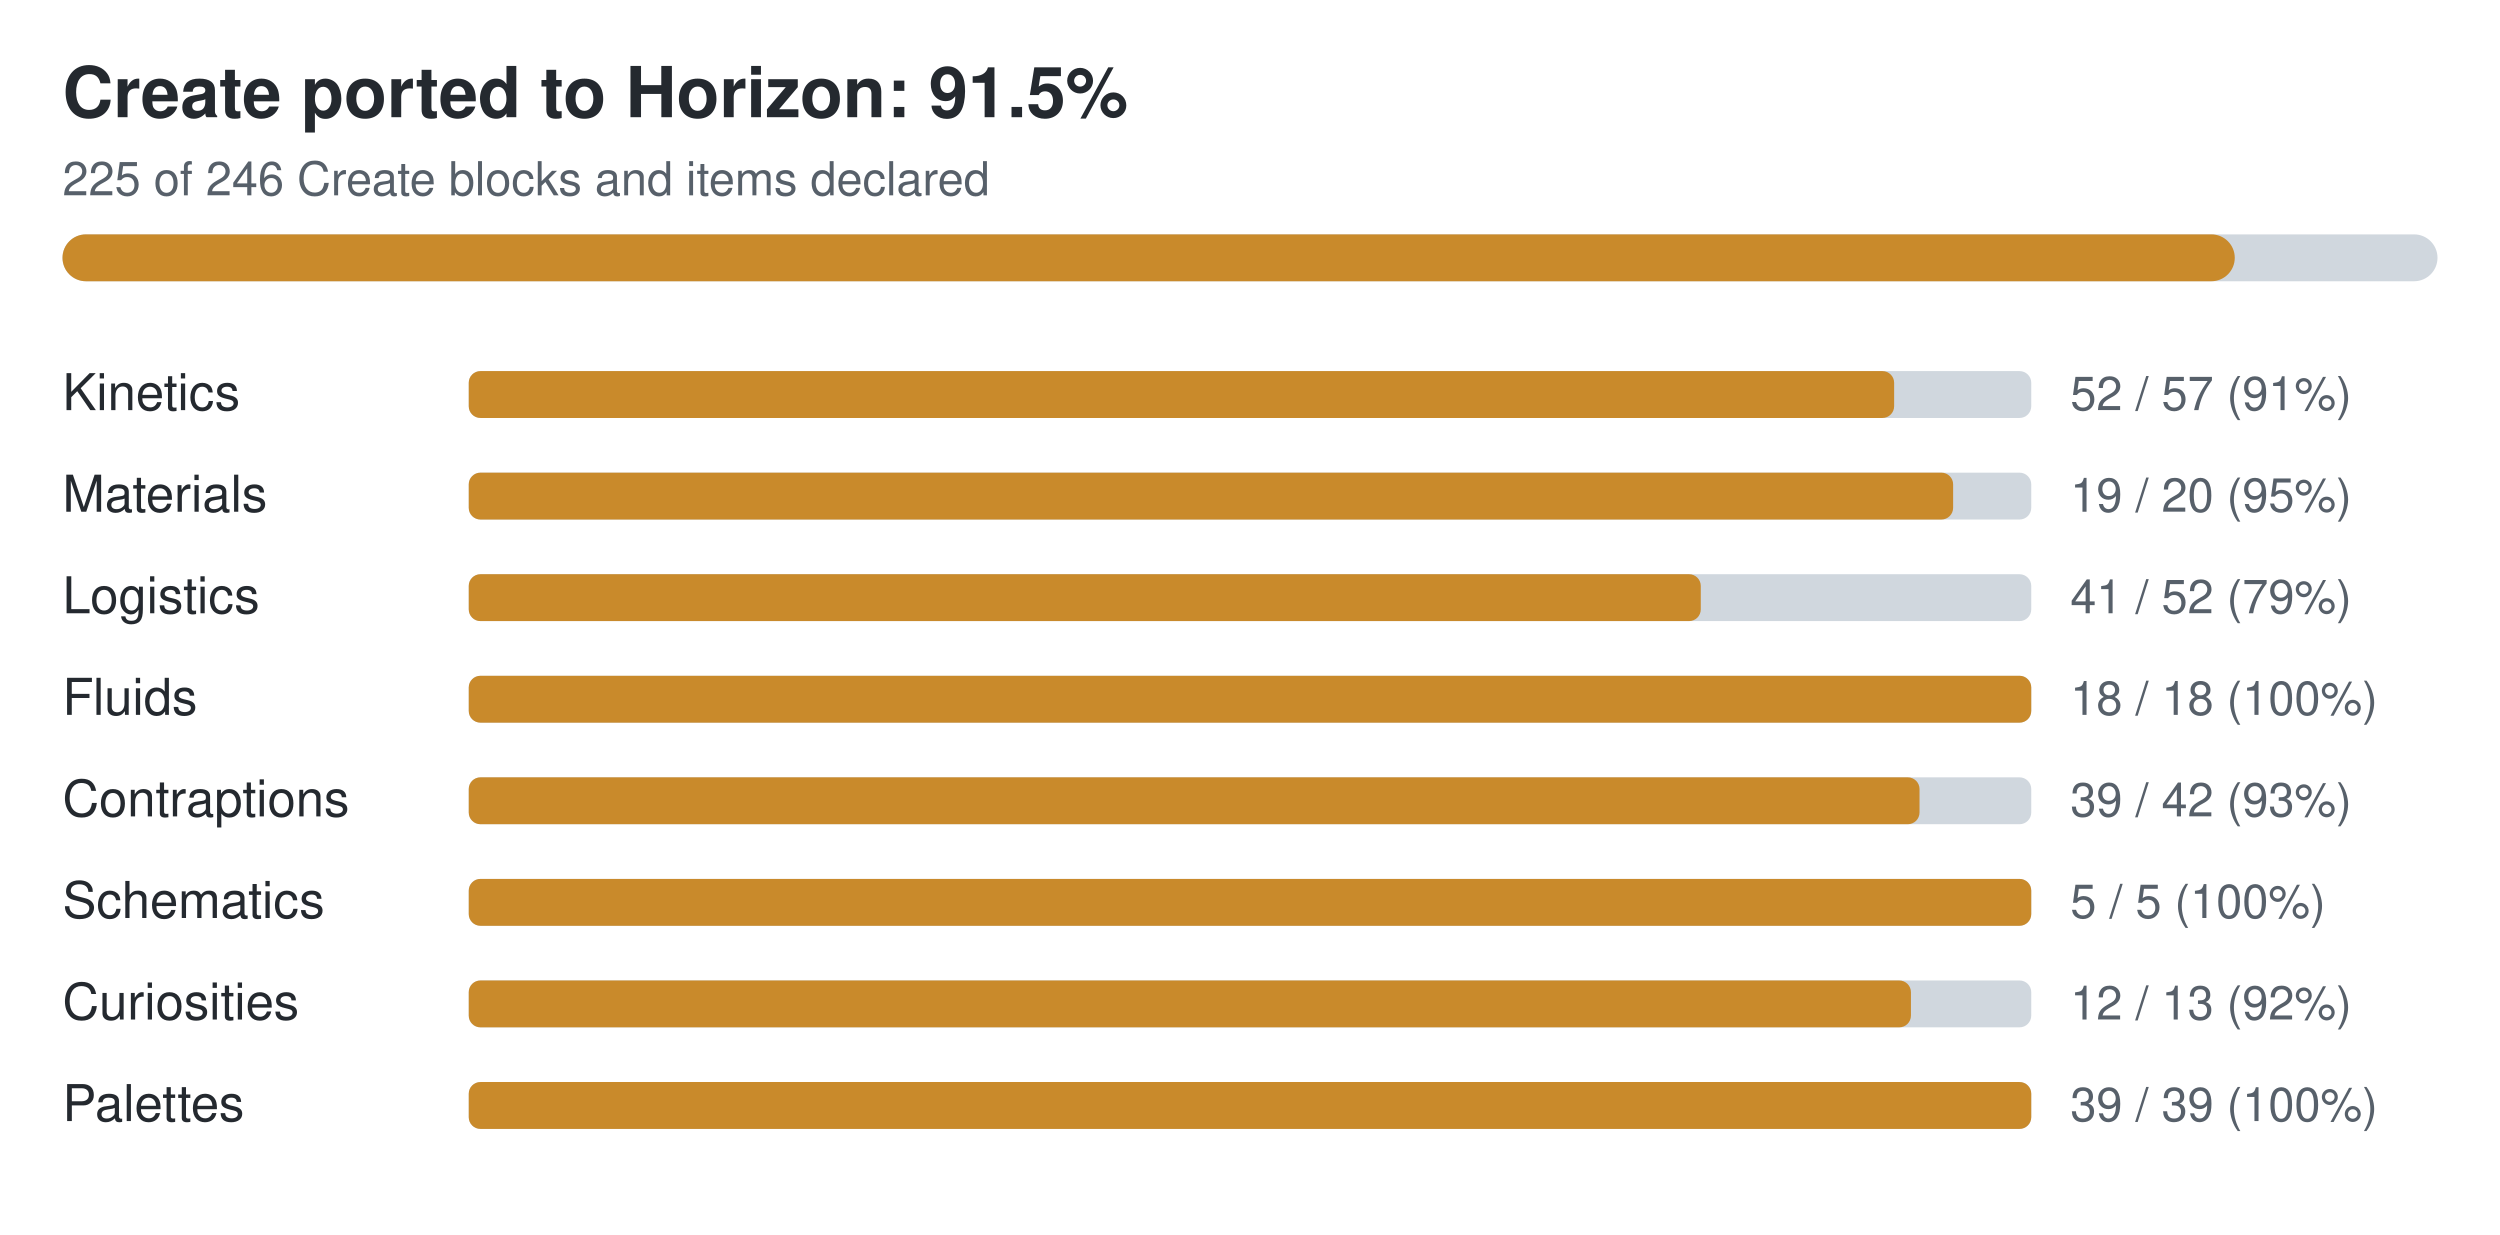
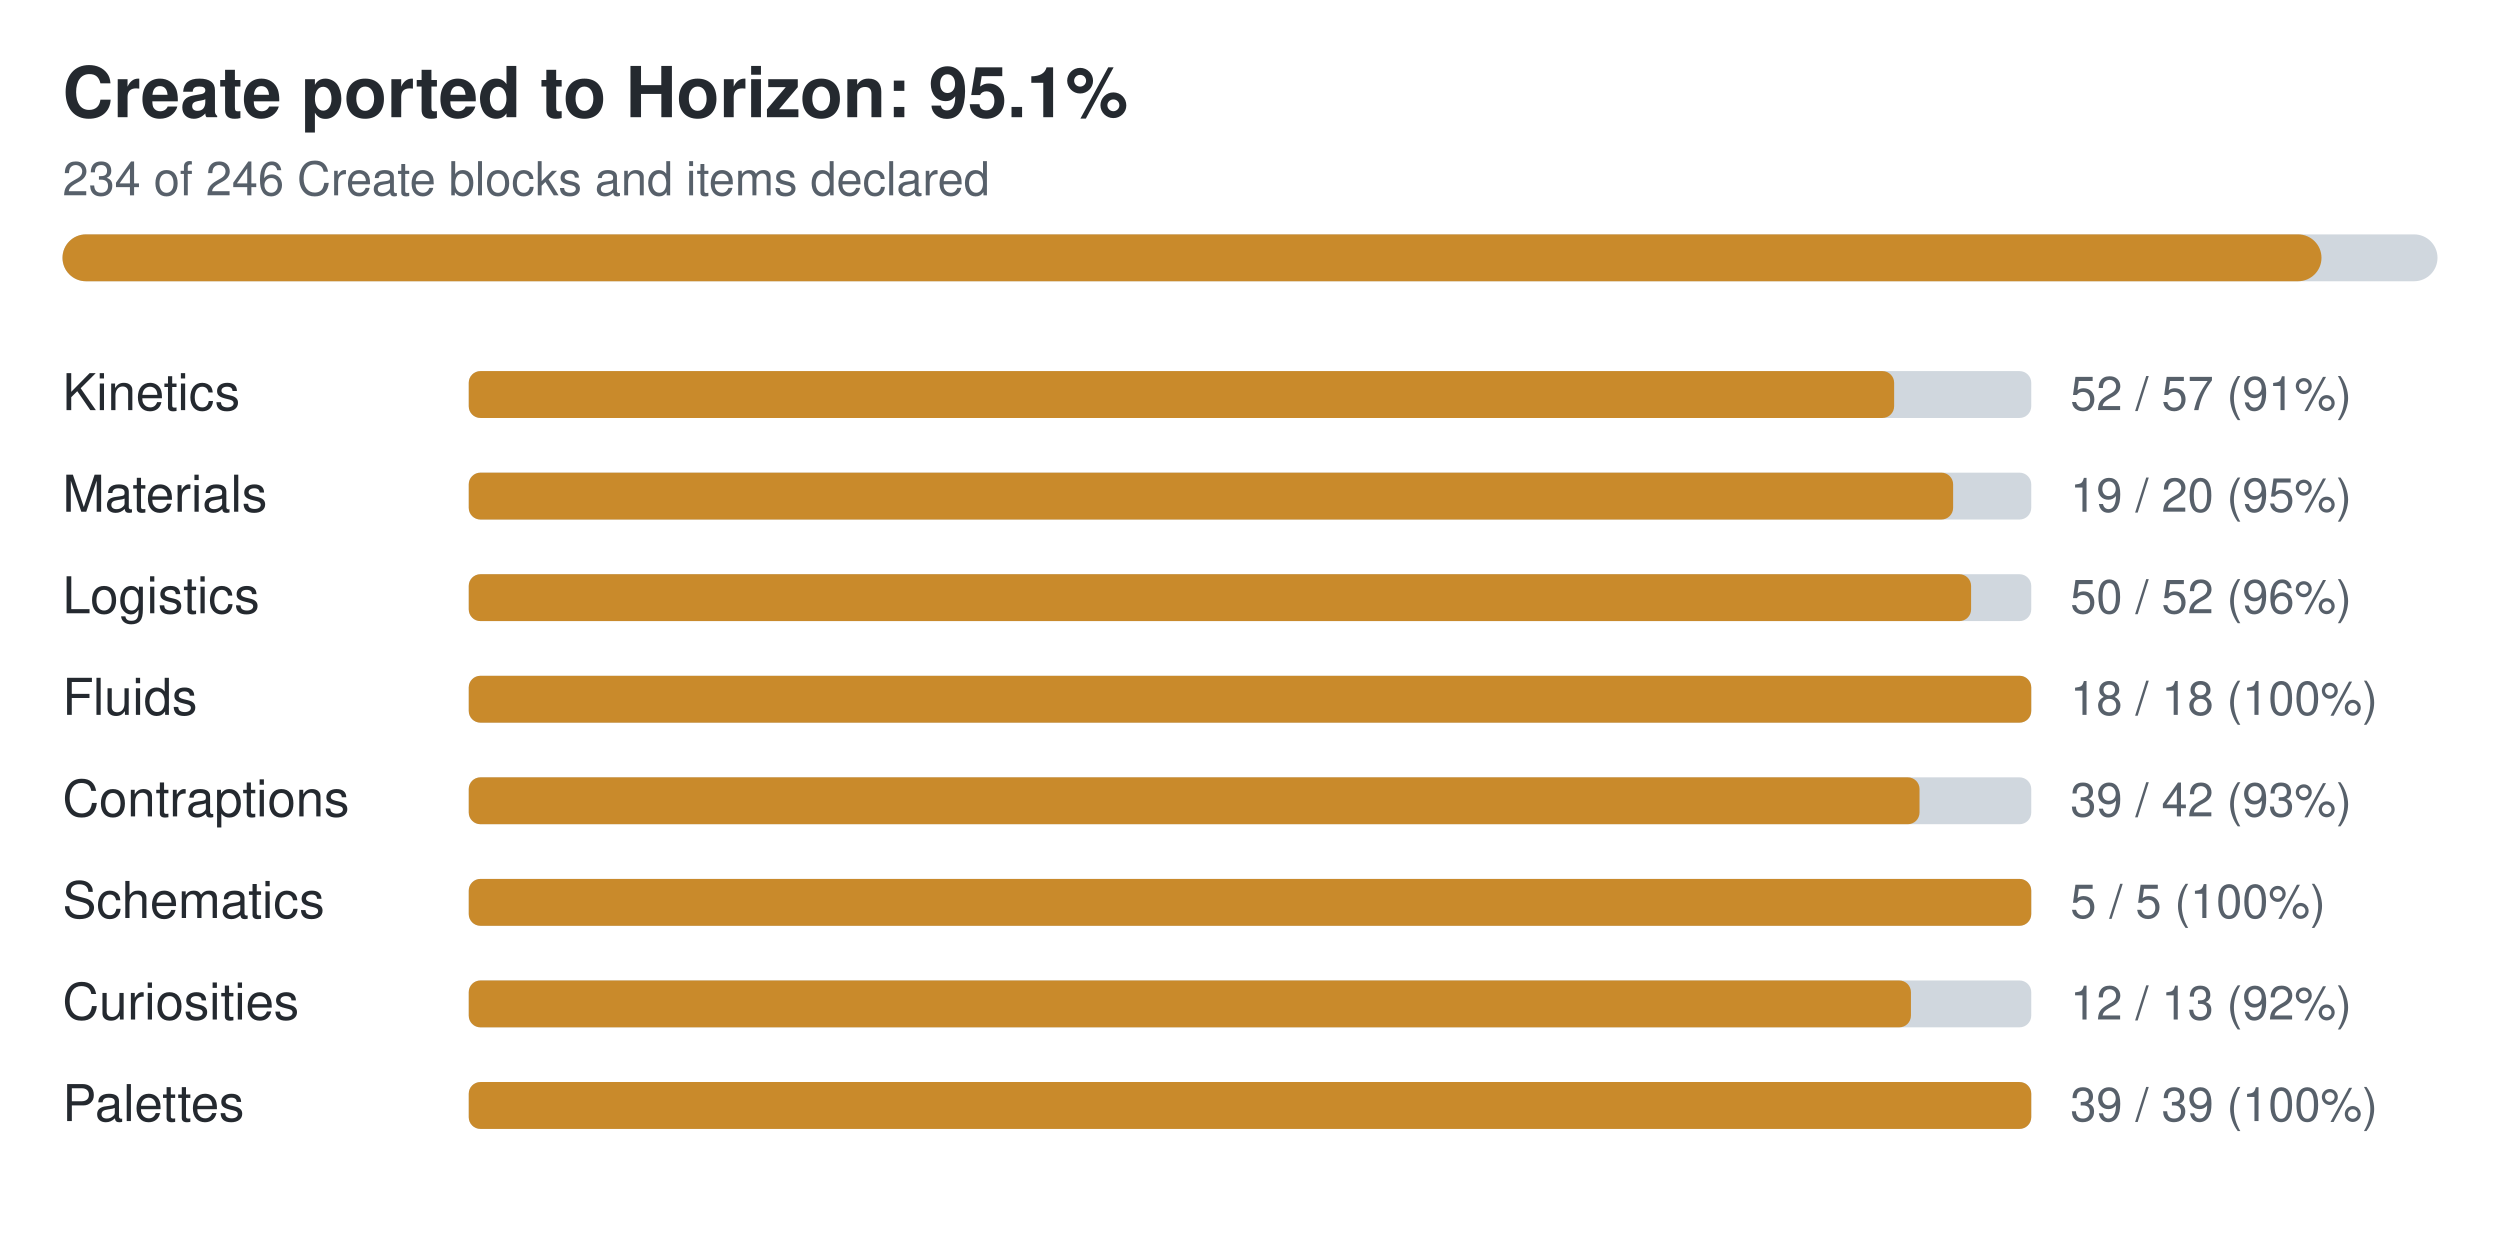
<svg xmlns="http://www.w3.org/2000/svg" width="640" height="316" viewBox="0 0 640 316" font-family="-apple-system,Segoe UI,Helvetica,Arial,sans-serif">
  <style>.t{fill:#24292f}.m{fill:#57606a}.track{fill:#d0d7de}.fill{fill:#c98a2b}@media (prefers-color-scheme:dark){.t{fill:#e6edf3}.m{fill:#8d96a0}.track{fill:#30363d}.fill{fill:#e3a64a}}</style>
-   <text class="t" x="16" y="30" font-size="18" font-weight="600">Create ported to Horizon: 91.5%</text>
-   <text class="m" x="16" y="50" font-size="12">225 of 246 Create blocks and items declared</text>
+   <text class="t" x="16" y="30" font-size="18" font-weight="600">Create ported to Horizon: 95.1%</text>
+   <text class="m" x="16" y="50" font-size="12">234 of 246 Create blocks and items declared</text>
  <rect class="track" x="16" y="60" width="608" height="12" rx="6" />
-   <rect class="fill" x="16" y="60" width="556.1" height="12" rx="6" />
+   <rect class="fill" x="16" y="60" width="578.3" height="12" rx="6" />
  <text class="t" x="16" y="105" font-size="13">Kinetics</text>
  <rect class="track" x="120" y="95" width="400" height="12" rx="3" />
  <rect class="fill" x="120" y="95" width="364.9" height="12" rx="3" />
  <text class="m" x="530" y="105" font-size="12">52 / 57  (91%)</text>
  <text class="t" x="16" y="131" font-size="13">Materials</text>
  <rect class="track" x="120" y="121" width="400" height="12" rx="3" />
  <rect class="fill" x="120" y="121" width="380.0" height="12" rx="3" />
  <text class="m" x="530" y="131" font-size="12">19 / 20  (95%)</text>
  <text class="t" x="16" y="157" font-size="13">Logistics</text>
  <rect class="track" x="120" y="147" width="400" height="12" rx="3" />
-   <rect class="fill" x="120" y="147" width="315.4" height="12" rx="3" />
-   <text class="m" x="530" y="157" font-size="12">41 / 52  (79%)</text>
+   <rect class="fill" x="120" y="147" width="384.6" height="12" rx="3" />
+   <text class="m" x="530" y="157" font-size="12">50 / 52  (96%)</text>
  <text class="t" x="16" y="183" font-size="13">Fluids</text>
  <rect class="track" x="120" y="173" width="400" height="12" rx="3" />
  <rect class="fill" x="120" y="173" width="400.0" height="12" rx="3" />
  <text class="m" x="530" y="183" font-size="12">18 / 18  (100%)</text>
  <text class="t" x="16" y="209" font-size="13">Contraptions</text>
  <rect class="track" x="120" y="199" width="400" height="12" rx="3" />
  <rect class="fill" x="120" y="199" width="371.4" height="12" rx="3" />
  <text class="m" x="530" y="209" font-size="12">39 / 42  (93%)</text>
  <text class="t" x="16" y="235" font-size="13">Schematics</text>
  <rect class="track" x="120" y="225" width="400" height="12" rx="3" />
  <rect class="fill" x="120" y="225" width="400.0" height="12" rx="3" />
  <text class="m" x="530" y="235" font-size="12">5 / 5  (100%)</text>
  <text class="t" x="16" y="261" font-size="13">Curiosities</text>
  <rect class="track" x="120" y="251" width="400" height="12" rx="3" />
  <rect class="fill" x="120" y="251" width="369.2" height="12" rx="3" />
  <text class="m" x="530" y="261" font-size="12">12 / 13  (92%)</text>
  <text class="t" x="16" y="287" font-size="13">Palettes</text>
  <rect class="track" x="120" y="277" width="400" height="12" rx="3" />
  <rect class="fill" x="120" y="277" width="400.0" height="12" rx="3" />
  <text class="m" x="530" y="287" font-size="12">39 / 39  (100%)</text>
</svg>
